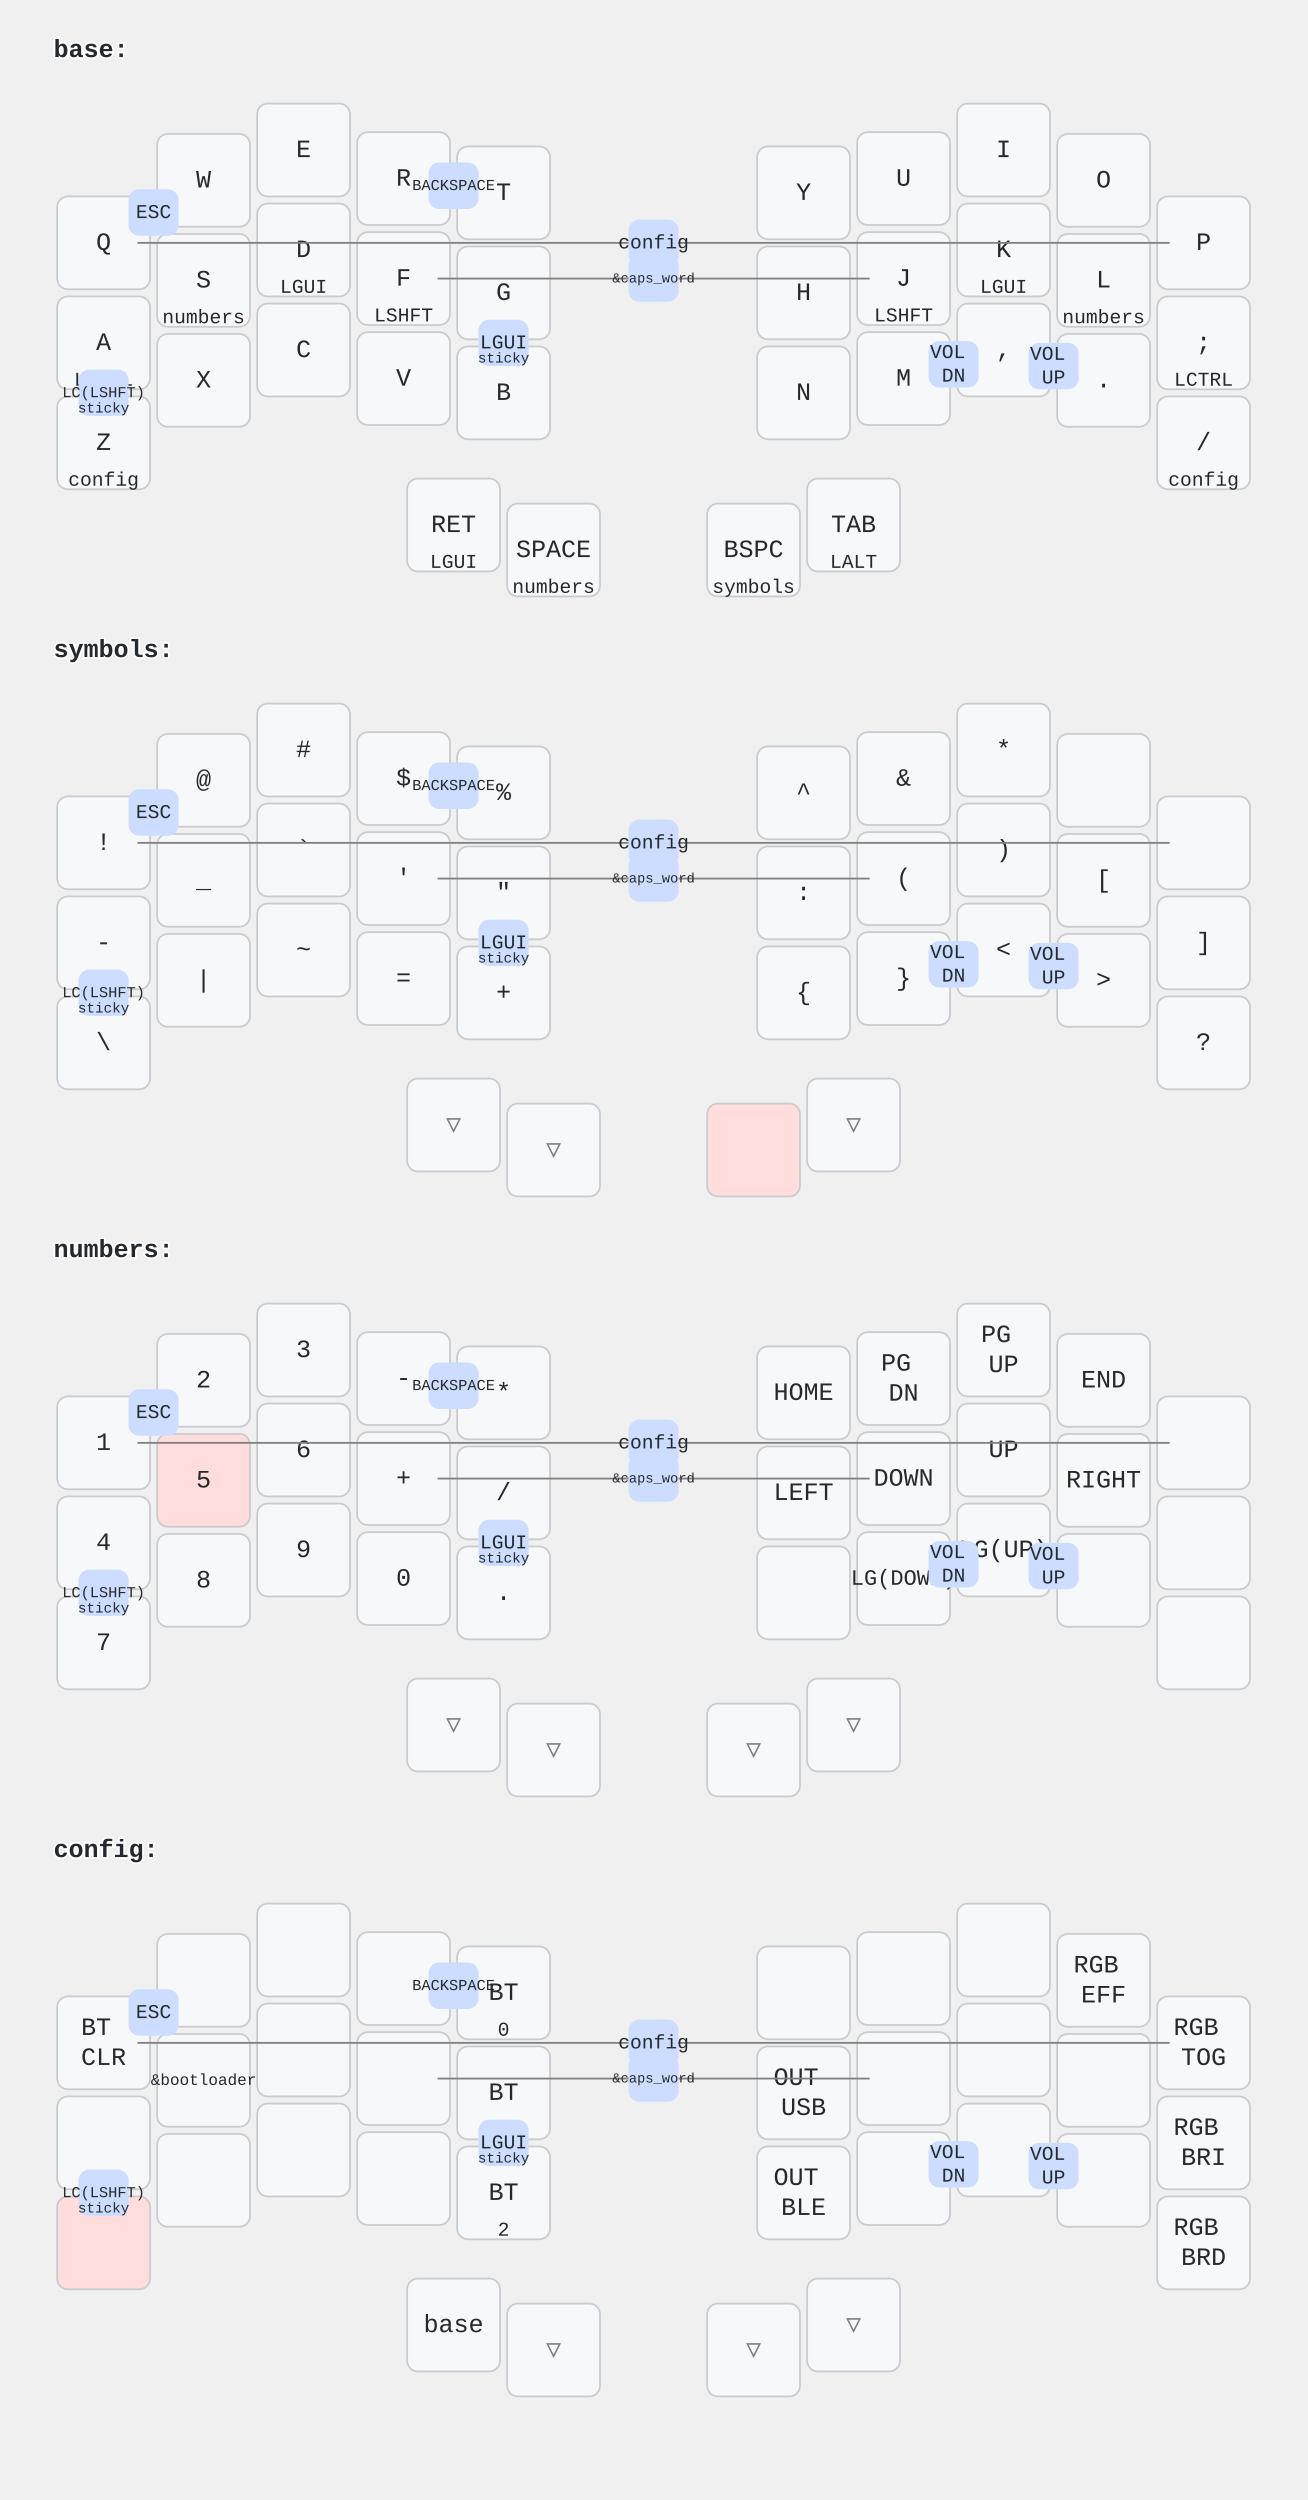
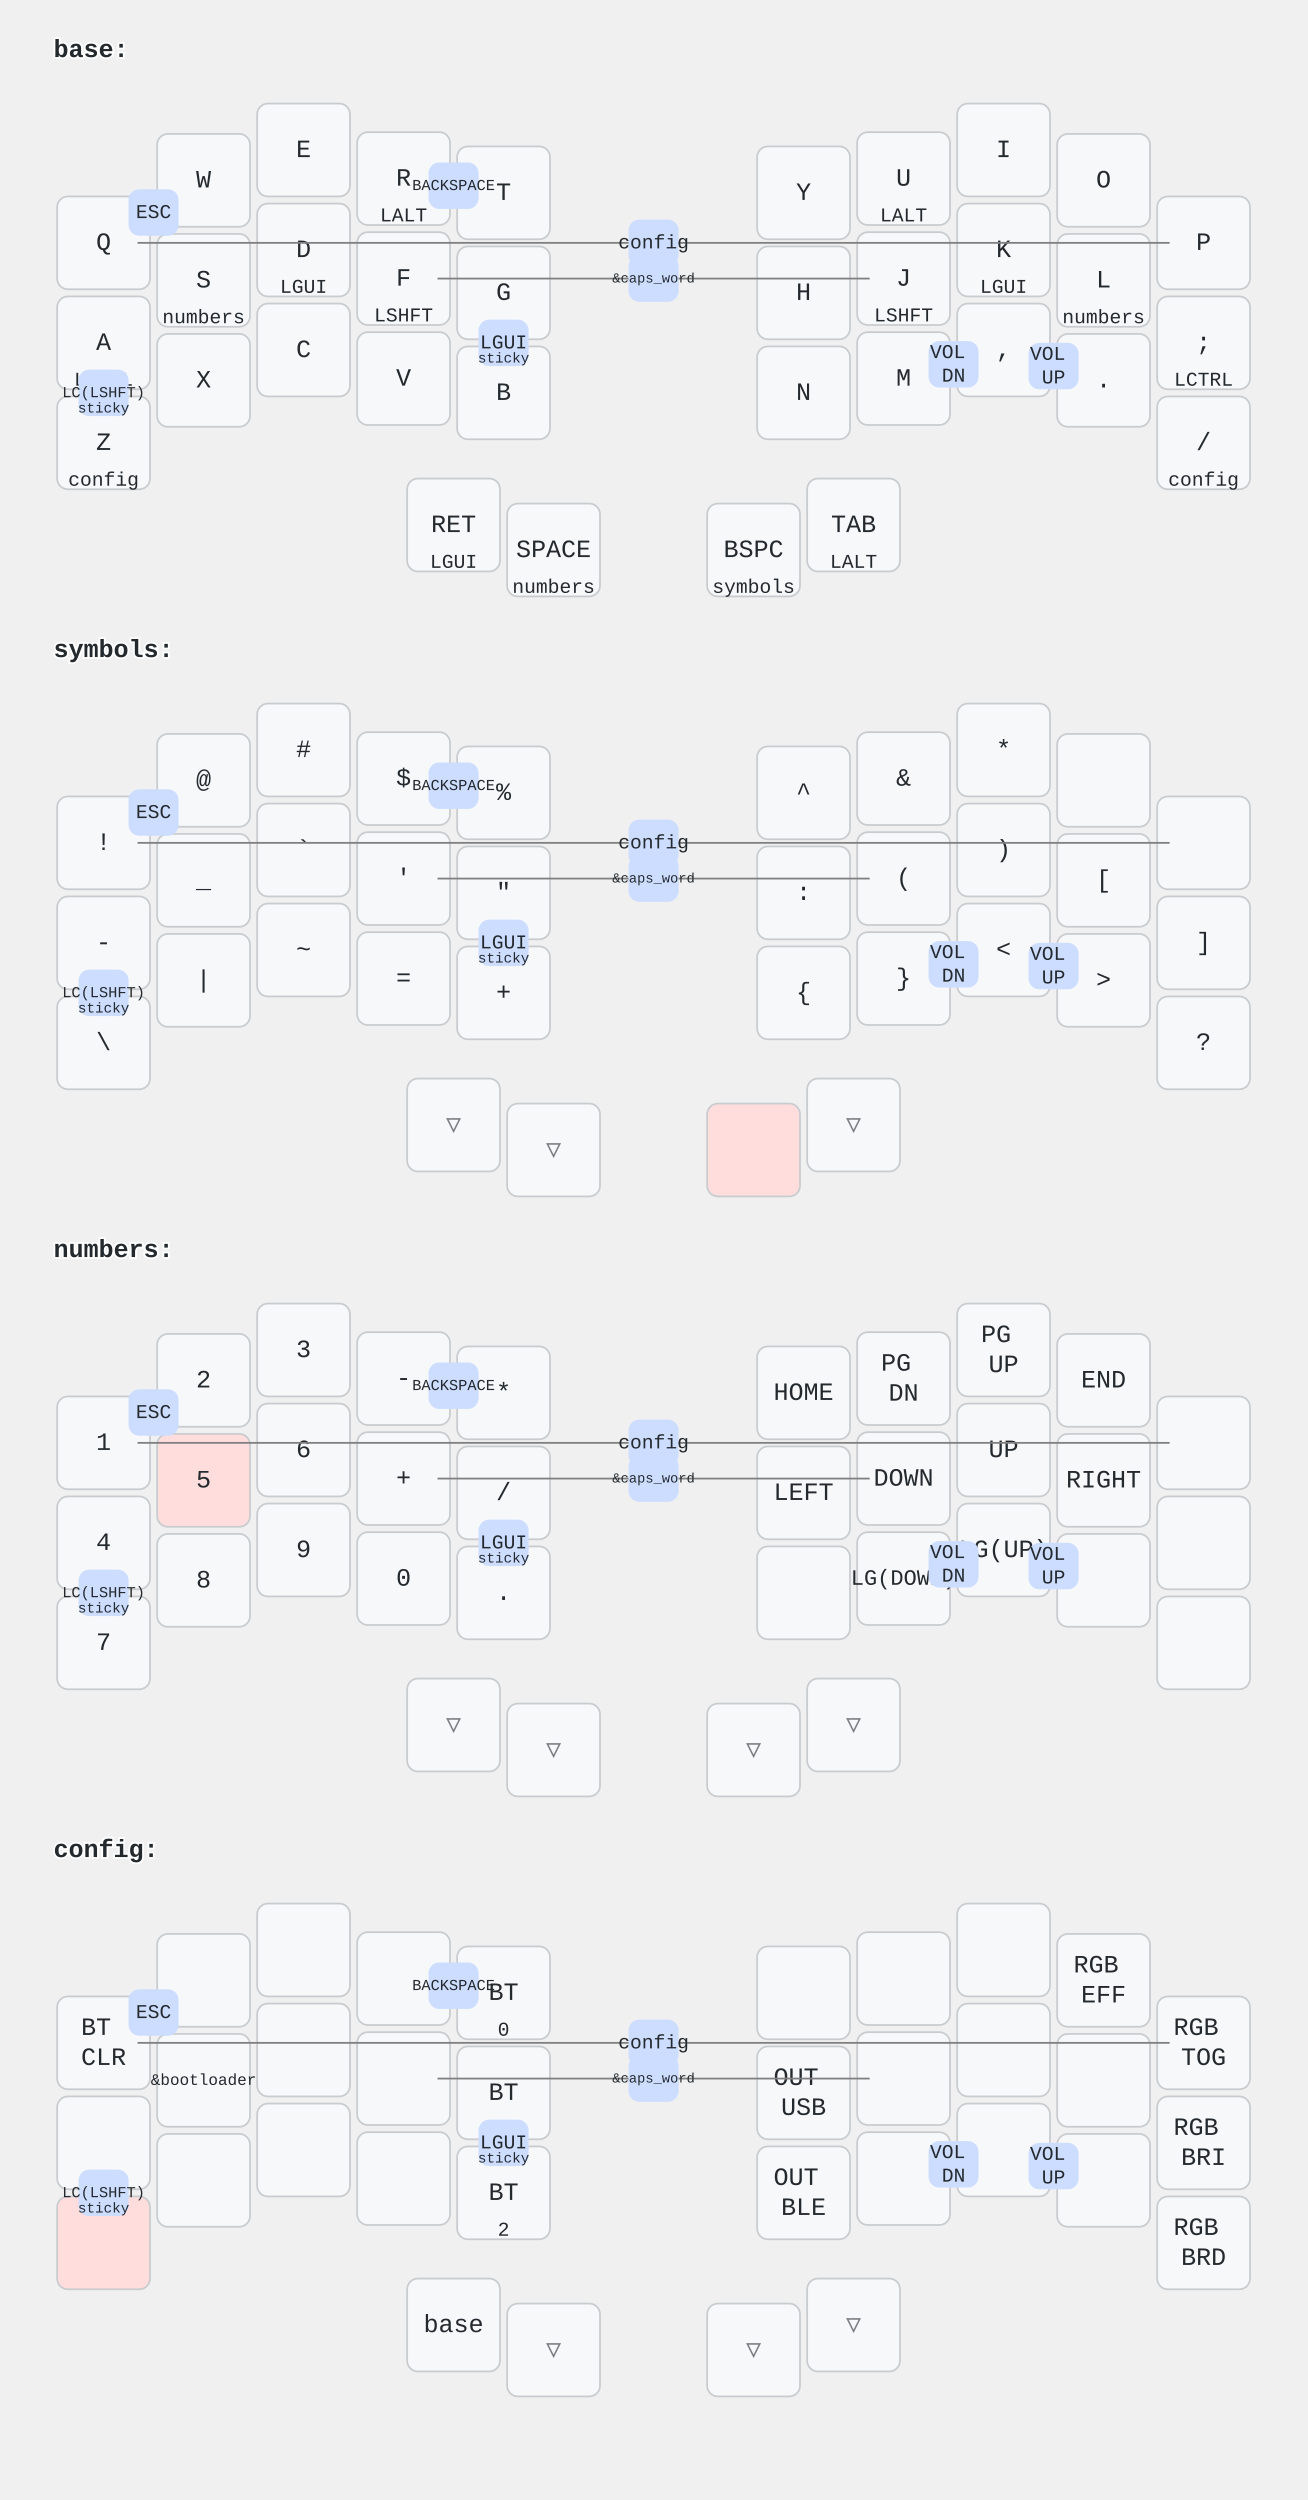
<svg xmlns="http://www.w3.org/2000/svg" width="732" height="1400" viewBox="0 0 732 1400" class="keymap">
  <style>/* inherit to force styles through use tags */
svg path {
    fill: inherit;
}

/* font and background color specifications */
svg.keymap {
    font-family: SFMono-Regular,Consolas,Liberation Mono,Menlo,monospace;
    font-size: 14px;
    font-kerning: normal;
    text-rendering: optimizeLegibility;
    fill: #24292e;
}

/* default key styling */
rect.key {
    fill: #f6f8fa;
    stroke: #c9cccf;
    stroke-width: 1;
}

/* default key side styling, only used is draw_key_sides is set */
rect.side {
    filter: brightness(90%);
}

/* color accent for combo boxes */
rect.combo, rect.combo-separate {
    fill: #cdf;
}

/* color accent for held keys */
rect.held, rect.combo.held {
    fill: #fdd;
}

/* color accent for ghost (optional) keys */
rect.ghost, rect.combo.ghost {
    stroke-dasharray: 4, 4;
    stroke-width: 2;
}

text {
    text-anchor: middle;
    dominant-baseline: middle;
}

/* styling for layer labels */
text.label {
    font-weight: bold;
    text-anchor: start;
    stroke: white;
    stroke-width: 2;
    paint-order: stroke;
}

/* styling for combo tap, and key hold/shifted label text */
text.combo, text.hold, text.shifted {
    font-size: 11px;
}

text.hold {
    text-anchor: middle;
    dominant-baseline: auto;
}

text.shifted {
    text-anchor: middle;
    dominant-baseline: hanging;
}

/* styling for hold/shifted label text in combo box */
text.combo.hold, text.combo.shifted {
    font-size: 8px;
}

/* lighter symbol for transparent keys */
text.trans {
    fill: #7b7e81;
}

/* styling for combo dendrons */
path.combo {
    stroke-width: 1;
    stroke: gray;
    fill: none;
}

/* Start Tabler Icons Cleanup */
/* cannot use height/width with glyphs */
.icon-tabler &gt; path {
    fill: inherit;
    stroke: inherit;
    stroke-width: 2;
}
/* hide tabler's default box */
.icon-tabler &gt; path[stroke="none"][fill="none"] {
    visibility: hidden;
}
/* End Tabler Icons Cleanup */
</style>
  <g transform="translate(30, 0)" class="layer-base">
    <text x="0" y="28" class="label">base:</text>
    <g transform="translate(0, 56)">
      <g transform="translate(28, 80)" class="key keypos-0">
        <rect rx="6" ry="6" x="-26" y="-26" width="52" height="52" class="key" />
        <text x="0" y="0" class="key tap">Q</text>
      </g>
      <g transform="translate(84, 45)" class="key keypos-1">
        <rect rx="6" ry="6" x="-26" y="-26" width="52" height="52" class="key" />
        <text x="0" y="0" class="key tap">W</text>
      </g>
      <g transform="translate(140, 28)" class="key keypos-2">
        <rect rx="6" ry="6" x="-26" y="-26" width="52" height="52" class="key" />
        <text x="0" y="0" class="key tap">E</text>
      </g>
      <g transform="translate(196, 44)" class="key keypos-3">
        <rect rx="6" ry="6" x="-26" y="-26" width="52" height="52" class="key" />
        <text x="0" y="0" class="key tap">R</text>
+         <text x="0" y="24" class="key hold">LALT</text>
      </g>
      <g transform="translate(252, 52)" class="key keypos-4">
        <rect rx="6" ry="6" x="-26" y="-26" width="52" height="52" class="key" />
        <text x="0" y="0" class="key tap">T</text>
      </g>
      <g transform="translate(420, 52)" class="key keypos-5">
        <rect rx="6" ry="6" x="-26" y="-26" width="52" height="52" class="key" />
        <text x="0" y="0" class="key tap">Y</text>
      </g>
      <g transform="translate(476, 44)" class="key keypos-6">
        <rect rx="6" ry="6" x="-26" y="-26" width="52" height="52" class="key" />
        <text x="0" y="0" class="key tap">U</text>
+         <text x="0" y="24" class="key hold">LALT</text>
      </g>
      <g transform="translate(532, 28)" class="key keypos-7">
        <rect rx="6" ry="6" x="-26" y="-26" width="52" height="52" class="key" />
        <text x="0" y="0" class="key tap">I</text>
      </g>
      <g transform="translate(588, 45)" class="key keypos-8">
        <rect rx="6" ry="6" x="-26" y="-26" width="52" height="52" class="key" />
        <text x="0" y="0" class="key tap">O</text>
      </g>
      <g transform="translate(644, 80)" class="key keypos-9">
        <rect rx="6" ry="6" x="-26" y="-26" width="52" height="52" class="key" />
        <text x="0" y="0" class="key tap">P</text>
      </g>
      <g transform="translate(28, 136)" class="key keypos-10">
        <rect rx="6" ry="6" x="-26" y="-26" width="52" height="52" class="key" />
        <text x="0" y="0" class="key tap">A</text>
        <text x="0" y="24" class="key hold">LCTRL</text>
      </g>
      <g transform="translate(84, 101)" class="key keypos-11">
        <rect rx="6" ry="6" x="-26" y="-26" width="52" height="52" class="key" />
        <text x="0" y="0" class="key tap">S</text>
        <text x="0" y="24" class="key hold">numbers</text>
      </g>
      <g transform="translate(140, 84)" class="key keypos-12">
        <rect rx="6" ry="6" x="-26" y="-26" width="52" height="52" class="key" />
        <text x="0" y="0" class="key tap">D</text>
        <text x="0" y="24" class="key hold">LGUI</text>
      </g>
      <g transform="translate(196, 100)" class="key keypos-13">
        <rect rx="6" ry="6" x="-26" y="-26" width="52" height="52" class="key" />
        <text x="0" y="0" class="key tap">F</text>
        <text x="0" y="24" class="key hold">LSHFT</text>
      </g>
      <g transform="translate(252, 108)" class="key keypos-14">
        <rect rx="6" ry="6" x="-26" y="-26" width="52" height="52" class="key" />
        <text x="0" y="0" class="key tap">G</text>
      </g>
      <g transform="translate(420, 108)" class="key keypos-15">
        <rect rx="6" ry="6" x="-26" y="-26" width="52" height="52" class="key" />
        <text x="0" y="0" class="key tap">H</text>
      </g>
      <g transform="translate(476, 100)" class="key keypos-16">
        <rect rx="6" ry="6" x="-26" y="-26" width="52" height="52" class="key" />
        <text x="0" y="0" class="key tap">J</text>
        <text x="0" y="24" class="key hold">LSHFT</text>
      </g>
      <g transform="translate(532, 84)" class="key keypos-17">
        <rect rx="6" ry="6" x="-26" y="-26" width="52" height="52" class="key" />
        <text x="0" y="0" class="key tap">K</text>
        <text x="0" y="24" class="key hold">LGUI</text>
      </g>
      <g transform="translate(588, 101)" class="key keypos-18">
        <rect rx="6" ry="6" x="-26" y="-26" width="52" height="52" class="key" />
        <text x="0" y="0" class="key tap">L</text>
        <text x="0" y="24" class="key hold">numbers</text>
      </g>
      <g transform="translate(644, 136)" class="key keypos-19">
        <rect rx="6" ry="6" x="-26" y="-26" width="52" height="52" class="key" />
        <text x="0" y="0" class="key tap">;</text>
        <text x="0" y="24" class="key hold">LCTRL</text>
      </g>
      <g transform="translate(28, 192)" class="key keypos-20">
        <rect rx="6" ry="6" x="-26" y="-26" width="52" height="52" class="key" />
        <text x="0" y="0" class="key tap">Z</text>
        <text x="0" y="24" class="key hold">config</text>
      </g>
      <g transform="translate(84, 157)" class="key keypos-21">
        <rect rx="6" ry="6" x="-26" y="-26" width="52" height="52" class="key" />
        <text x="0" y="0" class="key tap">X</text>
      </g>
      <g transform="translate(140, 140)" class="key keypos-22">
        <rect rx="6" ry="6" x="-26" y="-26" width="52" height="52" class="key" />
        <text x="0" y="0" class="key tap">C</text>
      </g>
      <g transform="translate(196, 156)" class="key keypos-23">
        <rect rx="6" ry="6" x="-26" y="-26" width="52" height="52" class="key" />
        <text x="0" y="0" class="key tap">V</text>
      </g>
      <g transform="translate(252, 164)" class="key keypos-24">
        <rect rx="6" ry="6" x="-26" y="-26" width="52" height="52" class="key" />
        <text x="0" y="0" class="key tap">B</text>
      </g>
      <g transform="translate(420, 164)" class="key keypos-25">
        <rect rx="6" ry="6" x="-26" y="-26" width="52" height="52" class="key" />
        <text x="0" y="0" class="key tap">N</text>
      </g>
      <g transform="translate(476, 156)" class="key keypos-26">
        <rect rx="6" ry="6" x="-26" y="-26" width="52" height="52" class="key" />
        <text x="0" y="0" class="key tap">M</text>
      </g>
      <g transform="translate(532, 140)" class="key keypos-27">
        <rect rx="6" ry="6" x="-26" y="-26" width="52" height="52" class="key" />
        <text x="0" y="0" class="key tap">,</text>
      </g>
      <g transform="translate(588, 157)" class="key keypos-28">
        <rect rx="6" ry="6" x="-26" y="-26" width="52" height="52" class="key" />
        <text x="0" y="0" class="key tap">.</text>
      </g>
      <g transform="translate(644, 192)" class="key keypos-29">
        <rect rx="6" ry="6" x="-26" y="-26" width="52" height="52" class="key" />
        <text x="0" y="0" class="key tap">/</text>
        <text x="0" y="24" class="key hold">config</text>
      </g>
      <g transform="translate(224, 238)" class="key keypos-30">
        <rect rx="6" ry="6" x="-26" y="-26" width="52" height="52" class="key" />
        <text x="0" y="0" class="key tap">RET</text>
        <text x="0" y="24" class="key hold">LGUI</text>
      </g>
      <g transform="translate(280, 252)" class="key keypos-31">
        <rect rx="6" ry="6" x="-26" y="-26" width="52" height="52" class="key" />
        <text x="0" y="0" class="key tap">SPACE</text>
        <text x="0" y="24" class="key hold">numbers</text>
      </g>
      <g transform="translate(392, 252)" class="key keypos-32">
        <rect rx="6" ry="6" x="-26" y="-26" width="52" height="52" class="key" />
        <text x="0" y="0" class="key tap">BSPC</text>
        <text x="0" y="24" class="key hold">symbols</text>
      </g>
      <g transform="translate(448, 238)" class="key keypos-33">
        <rect rx="6" ry="6" x="-26" y="-26" width="52" height="52" class="key" />
        <text x="0" y="0" class="key tap">TAB</text>
        <text x="0" y="24" class="key hold">LALT</text>
      </g>
      <g class="combo combopos-0">
        <rect rx="6" ry="6" x="42" y="50" width="28" height="26" class="combo" />
        <text x="56" y="63" class="combo tap">ESC</text>
      </g>
      <g class="combo combopos-1">
        <rect rx="6" ry="6" x="238" y="123" width="28" height="26" class="combo" />
        <text x="252" y="136" class="combo tap">LGUI</text>
        <text x="252" y="147" class="combo hold">sticky</text>
      </g>
      <g class="combo combopos-2">
        <rect rx="6" ry="6" x="210" y="35" width="28" height="26" class="combo" />
        <text x="224" y="48" class="combo tap">
          <tspan style="font-size: 78%">BACKSPACE</tspan>
        </text>
      </g>
      <g class="combo combopos-3">
        <rect rx="6" ry="6" x="490" y="135" width="28" height="26" class="combo" />
        <text x="504" y="148" class="combo tap">
          <tspan x="504" dy="-0.6em">VOL</tspan>
          <tspan x="504" dy="1.2em">DN</tspan>
        </text>
      </g>
      <g class="combo combopos-4">
        <rect rx="6" ry="6" x="546" y="136" width="28" height="26" class="combo" />
        <text x="560" y="149" class="combo tap">
          <tspan x="560" dy="-0.6em">VOL</tspan>
          <tspan x="560" dy="1.2em">UP</tspan>
        </text>
      </g>
      <g class="combo combopos-5">
        <path d="M336,100 l-121,0" class="combo" />
        <path d="M336,100 l121,0" class="combo" />
        <rect rx="6" ry="6" x="322" y="87" width="28" height="26" class="combo" />
        <text x="336" y="100" class="combo tap">
          <tspan style="font-size: 70%">&amp;caps_word</tspan>
        </text>
      </g>
      <g class="combo combopos-6">
        <rect rx="6" ry="6" x="14" y="151" width="28" height="26" class="combo" />
        <text x="28" y="164" class="combo tap">
          <tspan style="font-size: 78%">LC(LSHFT)</tspan>
        </text>
        <text x="28" y="175" class="combo hold">sticky</text>
      </g>
      <g class="combo combopos-7">
        <path d="M336,80 l-289,0" class="combo" />
        <path d="M336,80 l289,0" class="combo" />
        <rect rx="6" ry="6" x="322" y="67" width="28" height="26" class="combo" />
        <text x="336" y="80" class="combo tap">config</text>
      </g>
    </g>
  </g>
  <g transform="translate(30, 336)" class="layer-symbols">
    <text x="0" y="28" class="label">symbols:</text>
    <g transform="translate(0, 56)">
      <g transform="translate(28, 80)" class="key keypos-0">
        <rect rx="6" ry="6" x="-26" y="-26" width="52" height="52" class="key" />
        <text x="0" y="0" class="key tap">!</text>
      </g>
      <g transform="translate(84, 45)" class="key keypos-1">
        <rect rx="6" ry="6" x="-26" y="-26" width="52" height="52" class="key" />
        <text x="0" y="0" class="key tap">@</text>
      </g>
      <g transform="translate(140, 28)" class="key keypos-2">
        <rect rx="6" ry="6" x="-26" y="-26" width="52" height="52" class="key" />
        <text x="0" y="0" class="key tap">#</text>
      </g>
      <g transform="translate(196, 44)" class="key keypos-3">
        <rect rx="6" ry="6" x="-26" y="-26" width="52" height="52" class="key" />
        <text x="0" y="0" class="key tap">$</text>
      </g>
      <g transform="translate(252, 52)" class="key keypos-4">
        <rect rx="6" ry="6" x="-26" y="-26" width="52" height="52" class="key" />
        <text x="0" y="0" class="key tap">%</text>
      </g>
      <g transform="translate(420, 52)" class="key keypos-5">
        <rect rx="6" ry="6" x="-26" y="-26" width="52" height="52" class="key" />
        <text x="0" y="0" class="key tap">^</text>
      </g>
      <g transform="translate(476, 44)" class="key keypos-6">
        <rect rx="6" ry="6" x="-26" y="-26" width="52" height="52" class="key" />
        <text x="0" y="0" class="key tap">&amp;</text>
      </g>
      <g transform="translate(532, 28)" class="key keypos-7">
        <rect rx="6" ry="6" x="-26" y="-26" width="52" height="52" class="key" />
        <text x="0" y="0" class="key tap">*</text>
      </g>
      <g transform="translate(588, 45)" class="key keypos-8">
        <rect rx="6" ry="6" x="-26" y="-26" width="52" height="52" class="key" />
      </g>
      <g transform="translate(644, 80)" class="key keypos-9">
        <rect rx="6" ry="6" x="-26" y="-26" width="52" height="52" class="key" />
      </g>
      <g transform="translate(28, 136)" class="key keypos-10">
        <rect rx="6" ry="6" x="-26" y="-26" width="52" height="52" class="key" />
        <text x="0" y="0" class="key tap">-</text>
      </g>
      <g transform="translate(84, 101)" class="key keypos-11">
        <rect rx="6" ry="6" x="-26" y="-26" width="52" height="52" class="key" />
        <text x="0" y="0" class="key tap">_</text>
      </g>
      <g transform="translate(140, 84)" class="key keypos-12">
        <rect rx="6" ry="6" x="-26" y="-26" width="52" height="52" class="key" />
        <text x="0" y="0" class="key tap">`</text>
      </g>
      <g transform="translate(196, 100)" class="key keypos-13">
        <rect rx="6" ry="6" x="-26" y="-26" width="52" height="52" class="key" />
        <text x="0" y="0" class="key tap">'</text>
      </g>
      <g transform="translate(252, 108)" class="key keypos-14">
        <rect rx="6" ry="6" x="-26" y="-26" width="52" height="52" class="key" />
        <text x="0" y="0" class="key tap">"</text>
      </g>
      <g transform="translate(420, 108)" class="key keypos-15">
        <rect rx="6" ry="6" x="-26" y="-26" width="52" height="52" class="key" />
        <text x="0" y="0" class="key tap">:</text>
      </g>
      <g transform="translate(476, 100)" class="key keypos-16">
        <rect rx="6" ry="6" x="-26" y="-26" width="52" height="52" class="key" />
        <text x="0" y="0" class="key tap">(</text>
      </g>
      <g transform="translate(532, 84)" class="key keypos-17">
        <rect rx="6" ry="6" x="-26" y="-26" width="52" height="52" class="key" />
        <text x="0" y="0" class="key tap">)</text>
      </g>
      <g transform="translate(588, 101)" class="key keypos-18">
        <rect rx="6" ry="6" x="-26" y="-26" width="52" height="52" class="key" />
        <text x="0" y="0" class="key tap">[</text>
      </g>
      <g transform="translate(644, 136)" class="key keypos-19">
        <rect rx="6" ry="6" x="-26" y="-26" width="52" height="52" class="key" />
        <text x="0" y="0" class="key tap">]</text>
      </g>
      <g transform="translate(28, 192)" class="key keypos-20">
        <rect rx="6" ry="6" x="-26" y="-26" width="52" height="52" class="key" />
        <text x="0" y="0" class="key tap">\</text>
      </g>
      <g transform="translate(84, 157)" class="key keypos-21">
        <rect rx="6" ry="6" x="-26" y="-26" width="52" height="52" class="key" />
        <text x="0" y="0" class="key tap">|</text>
      </g>
      <g transform="translate(140, 140)" class="key keypos-22">
        <rect rx="6" ry="6" x="-26" y="-26" width="52" height="52" class="key" />
        <text x="0" y="0" class="key tap">~</text>
      </g>
      <g transform="translate(196, 156)" class="key keypos-23">
        <rect rx="6" ry="6" x="-26" y="-26" width="52" height="52" class="key" />
        <text x="0" y="0" class="key tap">=</text>
      </g>
      <g transform="translate(252, 164)" class="key keypos-24">
        <rect rx="6" ry="6" x="-26" y="-26" width="52" height="52" class="key" />
        <text x="0" y="0" class="key tap">+</text>
      </g>
      <g transform="translate(420, 164)" class="key keypos-25">
        <rect rx="6" ry="6" x="-26" y="-26" width="52" height="52" class="key" />
        <text x="0" y="0" class="key tap">{</text>
      </g>
      <g transform="translate(476, 156)" class="key keypos-26">
        <rect rx="6" ry="6" x="-26" y="-26" width="52" height="52" class="key" />
        <text x="0" y="0" class="key tap">}</text>
      </g>
      <g transform="translate(532, 140)" class="key keypos-27">
        <rect rx="6" ry="6" x="-26" y="-26" width="52" height="52" class="key" />
        <text x="0" y="0" class="key tap">&lt;</text>
      </g>
      <g transform="translate(588, 157)" class="key keypos-28">
        <rect rx="6" ry="6" x="-26" y="-26" width="52" height="52" class="key" />
        <text x="0" y="0" class="key tap">&gt;</text>
      </g>
      <g transform="translate(644, 192)" class="key keypos-29">
        <rect rx="6" ry="6" x="-26" y="-26" width="52" height="52" class="key" />
        <text x="0" y="0" class="key tap">?</text>
      </g>
      <g transform="translate(224, 238)" class="key trans keypos-30">
        <rect rx="6" ry="6" x="-26" y="-26" width="52" height="52" class="key trans" />
        <text x="0" y="0" class="key trans tap">▽</text>
      </g>
      <g transform="translate(280, 252)" class="key trans keypos-31">
        <rect rx="6" ry="6" x="-26" y="-26" width="52" height="52" class="key trans" />
        <text x="0" y="0" class="key trans tap">▽</text>
      </g>
      <g transform="translate(392, 252)" class="key held keypos-32">
        <rect rx="6" ry="6" x="-26" y="-26" width="52" height="52" class="key held" />
      </g>
      <g transform="translate(448, 238)" class="key trans keypos-33">
        <rect rx="6" ry="6" x="-26" y="-26" width="52" height="52" class="key trans" />
        <text x="0" y="0" class="key trans tap">▽</text>
      </g>
      <g class="combo combopos-0">
        <rect rx="6" ry="6" x="42" y="50" width="28" height="26" class="combo" />
        <text x="56" y="63" class="combo tap">ESC</text>
      </g>
      <g class="combo combopos-1">
        <rect rx="6" ry="6" x="238" y="123" width="28" height="26" class="combo" />
        <text x="252" y="136" class="combo tap">LGUI</text>
        <text x="252" y="147" class="combo hold">sticky</text>
      </g>
      <g class="combo combopos-2">
        <rect rx="6" ry="6" x="210" y="35" width="28" height="26" class="combo" />
        <text x="224" y="48" class="combo tap">
          <tspan style="font-size: 78%">BACKSPACE</tspan>
        </text>
      </g>
      <g class="combo combopos-3">
        <rect rx="6" ry="6" x="490" y="135" width="28" height="26" class="combo" />
        <text x="504" y="148" class="combo tap">
          <tspan x="504" dy="-0.6em">VOL</tspan>
          <tspan x="504" dy="1.2em">DN</tspan>
        </text>
      </g>
      <g class="combo combopos-4">
        <rect rx="6" ry="6" x="546" y="136" width="28" height="26" class="combo" />
        <text x="560" y="149" class="combo tap">
          <tspan x="560" dy="-0.6em">VOL</tspan>
          <tspan x="560" dy="1.2em">UP</tspan>
        </text>
      </g>
      <g class="combo combopos-5">
        <path d="M336,100 l-121,0" class="combo" />
        <path d="M336,100 l121,0" class="combo" />
        <rect rx="6" ry="6" x="322" y="87" width="28" height="26" class="combo" />
        <text x="336" y="100" class="combo tap">
          <tspan style="font-size: 70%">&amp;caps_word</tspan>
        </text>
      </g>
      <g class="combo combopos-6">
        <rect rx="6" ry="6" x="14" y="151" width="28" height="26" class="combo" />
        <text x="28" y="164" class="combo tap">
          <tspan style="font-size: 78%">LC(LSHFT)</tspan>
        </text>
        <text x="28" y="175" class="combo hold">sticky</text>
      </g>
      <g class="combo combopos-7">
        <path d="M336,80 l-289,0" class="combo" />
        <path d="M336,80 l289,0" class="combo" />
        <rect rx="6" ry="6" x="322" y="67" width="28" height="26" class="combo" />
        <text x="336" y="80" class="combo tap">config</text>
      </g>
    </g>
  </g>
  <g transform="translate(30, 672)" class="layer-numbers">
    <text x="0" y="28" class="label">numbers:</text>
    <g transform="translate(0, 56)">
      <g transform="translate(28, 80)" class="key keypos-0">
        <rect rx="6" ry="6" x="-26" y="-26" width="52" height="52" class="key" />
        <text x="0" y="0" class="key tap">1</text>
      </g>
      <g transform="translate(84, 45)" class="key keypos-1">
        <rect rx="6" ry="6" x="-26" y="-26" width="52" height="52" class="key" />
        <text x="0" y="0" class="key tap">2</text>
      </g>
      <g transform="translate(140, 28)" class="key keypos-2">
        <rect rx="6" ry="6" x="-26" y="-26" width="52" height="52" class="key" />
        <text x="0" y="0" class="key tap">3</text>
      </g>
      <g transform="translate(196, 44)" class="key keypos-3">
        <rect rx="6" ry="6" x="-26" y="-26" width="52" height="52" class="key" />
        <text x="0" y="0" class="key tap">-</text>
      </g>
      <g transform="translate(252, 52)" class="key keypos-4">
        <rect rx="6" ry="6" x="-26" y="-26" width="52" height="52" class="key" />
        <text x="0" y="0" class="key tap">*</text>
      </g>
      <g transform="translate(420, 52)" class="key keypos-5">
        <rect rx="6" ry="6" x="-26" y="-26" width="52" height="52" class="key" />
        <text x="0" y="0" class="key tap">HOME</text>
      </g>
      <g transform="translate(476, 44)" class="key keypos-6">
        <rect rx="6" ry="6" x="-26" y="-26" width="52" height="52" class="key" />
        <text x="0" y="0" class="key tap">
          <tspan x="0" dy="-0.6em">PG</tspan>
          <tspan x="0" dy="1.2em">DN</tspan>
        </text>
      </g>
      <g transform="translate(532, 28)" class="key keypos-7">
        <rect rx="6" ry="6" x="-26" y="-26" width="52" height="52" class="key" />
        <text x="0" y="0" class="key tap">
          <tspan x="0" dy="-0.6em">PG</tspan>
          <tspan x="0" dy="1.2em">UP</tspan>
        </text>
      </g>
      <g transform="translate(588, 45)" class="key keypos-8">
        <rect rx="6" ry="6" x="-26" y="-26" width="52" height="52" class="key" />
        <text x="0" y="0" class="key tap">END</text>
      </g>
      <g transform="translate(644, 80)" class="key keypos-9">
        <rect rx="6" ry="6" x="-26" y="-26" width="52" height="52" class="key" />
      </g>
      <g transform="translate(28, 136)" class="key keypos-10">
        <rect rx="6" ry="6" x="-26" y="-26" width="52" height="52" class="key" />
        <text x="0" y="0" class="key tap">4</text>
      </g>
      <g transform="translate(84, 101)" class="key held keypos-11">
        <rect rx="6" ry="6" x="-26" y="-26" width="52" height="52" class="key held" />
        <text x="0" y="0" class="key held tap">5</text>
      </g>
      <g transform="translate(140, 84)" class="key keypos-12">
        <rect rx="6" ry="6" x="-26" y="-26" width="52" height="52" class="key" />
        <text x="0" y="0" class="key tap">6</text>
      </g>
      <g transform="translate(196, 100)" class="key keypos-13">
        <rect rx="6" ry="6" x="-26" y="-26" width="52" height="52" class="key" />
        <text x="0" y="0" class="key tap">+</text>
      </g>
      <g transform="translate(252, 108)" class="key keypos-14">
        <rect rx="6" ry="6" x="-26" y="-26" width="52" height="52" class="key" />
        <text x="0" y="0" class="key tap">/</text>
      </g>
      <g transform="translate(420, 108)" class="key keypos-15">
        <rect rx="6" ry="6" x="-26" y="-26" width="52" height="52" class="key" />
        <text x="0" y="0" class="key tap">LEFT</text>
      </g>
      <g transform="translate(476, 100)" class="key keypos-16">
        <rect rx="6" ry="6" x="-26" y="-26" width="52" height="52" class="key" />
        <text x="0" y="0" class="key tap">DOWN</text>
      </g>
      <g transform="translate(532, 84)" class="key keypos-17">
        <rect rx="6" ry="6" x="-26" y="-26" width="52" height="52" class="key" />
        <text x="0" y="0" class="key tap">UP</text>
      </g>
      <g transform="translate(588, 101)" class="key keypos-18">
        <rect rx="6" ry="6" x="-26" y="-26" width="52" height="52" class="key" />
        <text x="0" y="0" class="key tap">RIGHT</text>
      </g>
      <g transform="translate(644, 136)" class="key keypos-19">
        <rect rx="6" ry="6" x="-26" y="-26" width="52" height="52" class="key" />
      </g>
      <g transform="translate(28, 192)" class="key keypos-20">
        <rect rx="6" ry="6" x="-26" y="-26" width="52" height="52" class="key" />
        <text x="0" y="0" class="key tap">7</text>
      </g>
      <g transform="translate(84, 157)" class="key keypos-21">
        <rect rx="6" ry="6" x="-26" y="-26" width="52" height="52" class="key" />
        <text x="0" y="0" class="key tap">8</text>
      </g>
      <g transform="translate(140, 140)" class="key keypos-22">
        <rect rx="6" ry="6" x="-26" y="-26" width="52" height="52" class="key" />
        <text x="0" y="0" class="key tap">9</text>
      </g>
      <g transform="translate(196, 156)" class="key keypos-23">
        <rect rx="6" ry="6" x="-26" y="-26" width="52" height="52" class="key" />
        <text x="0" y="0" class="key tap">0</text>
      </g>
      <g transform="translate(252, 164)" class="key keypos-24">
        <rect rx="6" ry="6" x="-26" y="-26" width="52" height="52" class="key" />
        <text x="0" y="0" class="key tap">.</text>
      </g>
      <g transform="translate(420, 164)" class="key keypos-25">
        <rect rx="6" ry="6" x="-26" y="-26" width="52" height="52" class="key" />
      </g>
      <g transform="translate(476, 156)" class="key keypos-26">
        <rect rx="6" ry="6" x="-26" y="-26" width="52" height="52" class="key" />
        <text x="0" y="0" class="key tap">
          <tspan style="font-size: 88%">LG(DOWN)</tspan>
        </text>
      </g>
      <g transform="translate(532, 140)" class="key keypos-27">
        <rect rx="6" ry="6" x="-26" y="-26" width="52" height="52" class="key" />
        <text x="0" y="0" class="key tap">LG(UP)</text>
      </g>
      <g transform="translate(588, 157)" class="key keypos-28">
        <rect rx="6" ry="6" x="-26" y="-26" width="52" height="52" class="key" />
      </g>
      <g transform="translate(644, 192)" class="key keypos-29">
        <rect rx="6" ry="6" x="-26" y="-26" width="52" height="52" class="key" />
      </g>
      <g transform="translate(224, 238)" class="key trans keypos-30">
        <rect rx="6" ry="6" x="-26" y="-26" width="52" height="52" class="key trans" />
        <text x="0" y="0" class="key trans tap">▽</text>
      </g>
      <g transform="translate(280, 252)" class="key trans keypos-31">
        <rect rx="6" ry="6" x="-26" y="-26" width="52" height="52" class="key trans" />
        <text x="0" y="0" class="key trans tap">▽</text>
      </g>
      <g transform="translate(392, 252)" class="key trans keypos-32">
        <rect rx="6" ry="6" x="-26" y="-26" width="52" height="52" class="key trans" />
        <text x="0" y="0" class="key trans tap">▽</text>
      </g>
      <g transform="translate(448, 238)" class="key trans keypos-33">
        <rect rx="6" ry="6" x="-26" y="-26" width="52" height="52" class="key trans" />
        <text x="0" y="0" class="key trans tap">▽</text>
      </g>
      <g class="combo combopos-0">
        <rect rx="6" ry="6" x="42" y="50" width="28" height="26" class="combo" />
        <text x="56" y="63" class="combo tap">ESC</text>
      </g>
      <g class="combo combopos-1">
        <rect rx="6" ry="6" x="238" y="123" width="28" height="26" class="combo" />
        <text x="252" y="136" class="combo tap">LGUI</text>
        <text x="252" y="147" class="combo hold">sticky</text>
      </g>
      <g class="combo combopos-2">
        <rect rx="6" ry="6" x="210" y="35" width="28" height="26" class="combo" />
        <text x="224" y="48" class="combo tap">
          <tspan style="font-size: 78%">BACKSPACE</tspan>
        </text>
      </g>
      <g class="combo combopos-3">
        <rect rx="6" ry="6" x="490" y="135" width="28" height="26" class="combo" />
        <text x="504" y="148" class="combo tap">
          <tspan x="504" dy="-0.6em">VOL</tspan>
          <tspan x="504" dy="1.2em">DN</tspan>
        </text>
      </g>
      <g class="combo combopos-4">
        <rect rx="6" ry="6" x="546" y="136" width="28" height="26" class="combo" />
        <text x="560" y="149" class="combo tap">
          <tspan x="560" dy="-0.6em">VOL</tspan>
          <tspan x="560" dy="1.2em">UP</tspan>
        </text>
      </g>
      <g class="combo combopos-5">
        <path d="M336,100 l-121,0" class="combo" />
        <path d="M336,100 l121,0" class="combo" />
        <rect rx="6" ry="6" x="322" y="87" width="28" height="26" class="combo" />
        <text x="336" y="100" class="combo tap">
          <tspan style="font-size: 70%">&amp;caps_word</tspan>
        </text>
      </g>
      <g class="combo combopos-6">
        <rect rx="6" ry="6" x="14" y="151" width="28" height="26" class="combo" />
        <text x="28" y="164" class="combo tap">
          <tspan style="font-size: 78%">LC(LSHFT)</tspan>
        </text>
        <text x="28" y="175" class="combo hold">sticky</text>
      </g>
      <g class="combo combopos-7">
        <path d="M336,80 l-289,0" class="combo" />
        <path d="M336,80 l289,0" class="combo" />
        <rect rx="6" ry="6" x="322" y="67" width="28" height="26" class="combo" />
        <text x="336" y="80" class="combo tap">config</text>
      </g>
    </g>
  </g>
  <g transform="translate(30, 1008)" class="layer-config">
    <text x="0" y="28" class="label">config:</text>
    <g transform="translate(0, 56)">
      <g transform="translate(28, 80)" class="key keypos-0">
        <rect rx="6" ry="6" x="-26" y="-26" width="52" height="52" class="key" />
        <text x="0" y="0" class="key tap">
          <tspan x="0" dy="-0.6em">BT</tspan>
          <tspan x="0" dy="1.2em">CLR</tspan>
        </text>
      </g>
      <g transform="translate(84, 45)" class="key keypos-1">
        <rect rx="6" ry="6" x="-26" y="-26" width="52" height="52" class="key" />
      </g>
      <g transform="translate(140, 28)" class="key keypos-2">
        <rect rx="6" ry="6" x="-26" y="-26" width="52" height="52" class="key" />
      </g>
      <g transform="translate(196, 44)" class="key keypos-3">
        <rect rx="6" ry="6" x="-26" y="-26" width="52" height="52" class="key" />
      </g>
      <g transform="translate(252, 52)" class="key keypos-4">
        <rect rx="6" ry="6" x="-26" y="-26" width="52" height="52" class="key" />
        <text x="0" y="0" class="key tap">BT</text>
        <text x="0" y="24" class="key hold">0</text>
      </g>
      <g transform="translate(420, 52)" class="key keypos-5">
        <rect rx="6" ry="6" x="-26" y="-26" width="52" height="52" class="key" />
      </g>
      <g transform="translate(476, 44)" class="key keypos-6">
        <rect rx="6" ry="6" x="-26" y="-26" width="52" height="52" class="key" />
      </g>
      <g transform="translate(532, 28)" class="key keypos-7">
        <rect rx="6" ry="6" x="-26" y="-26" width="52" height="52" class="key" />
      </g>
      <g transform="translate(588, 45)" class="key keypos-8">
        <rect rx="6" ry="6" x="-26" y="-26" width="52" height="52" class="key" />
        <text x="0" y="0" class="key tap">
          <tspan x="0" dy="-0.6em">RGB</tspan>
          <tspan x="0" dy="1.2em">EFF</tspan>
        </text>
      </g>
      <g transform="translate(644, 80)" class="key keypos-9">
        <rect rx="6" ry="6" x="-26" y="-26" width="52" height="52" class="key" />
        <text x="0" y="0" class="key tap">
          <tspan x="0" dy="-0.6em">RGB</tspan>
          <tspan x="0" dy="1.2em">TOG</tspan>
        </text>
      </g>
      <g transform="translate(28, 136)" class="key keypos-10">
        <rect rx="6" ry="6" x="-26" y="-26" width="52" height="52" class="key" />
      </g>
      <g transform="translate(84, 101)" class="key keypos-11">
        <rect rx="6" ry="6" x="-26" y="-26" width="52" height="52" class="key" />
        <text x="0" y="0" class="key tap">
          <tspan style="font-size: 64%">&amp;bootloader</tspan>
        </text>
      </g>
      <g transform="translate(140, 84)" class="key keypos-12">
        <rect rx="6" ry="6" x="-26" y="-26" width="52" height="52" class="key" />
      </g>
      <g transform="translate(196, 100)" class="key keypos-13">
        <rect rx="6" ry="6" x="-26" y="-26" width="52" height="52" class="key" />
      </g>
      <g transform="translate(252, 108)" class="key keypos-14">
        <rect rx="6" ry="6" x="-26" y="-26" width="52" height="52" class="key" />
        <text x="0" y="0" class="key tap">BT</text>
        <text x="0" y="24" class="key hold">1</text>
      </g>
      <g transform="translate(420, 108)" class="key keypos-15">
        <rect rx="6" ry="6" x="-26" y="-26" width="52" height="52" class="key" />
        <text x="0" y="0" class="key tap">
          <tspan x="0" dy="-0.6em">OUT</tspan>
          <tspan x="0" dy="1.2em">USB</tspan>
        </text>
      </g>
      <g transform="translate(476, 100)" class="key keypos-16">
        <rect rx="6" ry="6" x="-26" y="-26" width="52" height="52" class="key" />
      </g>
      <g transform="translate(532, 84)" class="key keypos-17">
        <rect rx="6" ry="6" x="-26" y="-26" width="52" height="52" class="key" />
      </g>
      <g transform="translate(588, 101)" class="key keypos-18">
        <rect rx="6" ry="6" x="-26" y="-26" width="52" height="52" class="key" />
      </g>
      <g transform="translate(644, 136)" class="key keypos-19">
        <rect rx="6" ry="6" x="-26" y="-26" width="52" height="52" class="key" />
        <text x="0" y="0" class="key tap">
          <tspan x="0" dy="-0.6em">RGB</tspan>
          <tspan x="0" dy="1.2em">BRI</tspan>
        </text>
      </g>
      <g transform="translate(28, 192)" class="key held keypos-20">
        <rect rx="6" ry="6" x="-26" y="-26" width="52" height="52" class="key held" />
      </g>
      <g transform="translate(84, 157)" class="key keypos-21">
        <rect rx="6" ry="6" x="-26" y="-26" width="52" height="52" class="key" />
      </g>
      <g transform="translate(140, 140)" class="key keypos-22">
        <rect rx="6" ry="6" x="-26" y="-26" width="52" height="52" class="key" />
      </g>
      <g transform="translate(196, 156)" class="key keypos-23">
        <rect rx="6" ry="6" x="-26" y="-26" width="52" height="52" class="key" />
      </g>
      <g transform="translate(252, 164)" class="key keypos-24">
        <rect rx="6" ry="6" x="-26" y="-26" width="52" height="52" class="key" />
        <text x="0" y="0" class="key tap">BT</text>
        <text x="0" y="24" class="key hold">2</text>
      </g>
      <g transform="translate(420, 164)" class="key keypos-25">
        <rect rx="6" ry="6" x="-26" y="-26" width="52" height="52" class="key" />
        <text x="0" y="0" class="key tap">
          <tspan x="0" dy="-0.6em">OUT</tspan>
          <tspan x="0" dy="1.2em">BLE</tspan>
        </text>
      </g>
      <g transform="translate(476, 156)" class="key keypos-26">
        <rect rx="6" ry="6" x="-26" y="-26" width="52" height="52" class="key" />
      </g>
      <g transform="translate(532, 140)" class="key keypos-27">
        <rect rx="6" ry="6" x="-26" y="-26" width="52" height="52" class="key" />
      </g>
      <g transform="translate(588, 157)" class="key keypos-28">
        <rect rx="6" ry="6" x="-26" y="-26" width="52" height="52" class="key" />
      </g>
      <g transform="translate(644, 192)" class="key keypos-29">
        <rect rx="6" ry="6" x="-26" y="-26" width="52" height="52" class="key" />
        <text x="0" y="0" class="key tap">
          <tspan x="0" dy="-0.6em">RGB</tspan>
          <tspan x="0" dy="1.2em">BRD</tspan>
        </text>
      </g>
      <g transform="translate(224, 238)" class="key keypos-30">
        <rect rx="6" ry="6" x="-26" y="-26" width="52" height="52" class="key" />
        <text x="0" y="0" class="key tap">base</text>
      </g>
      <g transform="translate(280, 252)" class="key trans keypos-31">
        <rect rx="6" ry="6" x="-26" y="-26" width="52" height="52" class="key trans" />
        <text x="0" y="0" class="key trans tap">▽</text>
      </g>
      <g transform="translate(392, 252)" class="key trans keypos-32">
        <rect rx="6" ry="6" x="-26" y="-26" width="52" height="52" class="key trans" />
        <text x="0" y="0" class="key trans tap">▽</text>
      </g>
      <g transform="translate(448, 238)" class="key trans keypos-33">
        <rect rx="6" ry="6" x="-26" y="-26" width="52" height="52" class="key trans" />
        <text x="0" y="0" class="key trans tap">▽</text>
      </g>
      <g class="combo combopos-0">
        <rect rx="6" ry="6" x="42" y="50" width="28" height="26" class="combo" />
        <text x="56" y="63" class="combo tap">ESC</text>
      </g>
      <g class="combo combopos-1">
        <rect rx="6" ry="6" x="238" y="123" width="28" height="26" class="combo" />
        <text x="252" y="136" class="combo tap">LGUI</text>
        <text x="252" y="147" class="combo hold">sticky</text>
      </g>
      <g class="combo combopos-2">
        <rect rx="6" ry="6" x="210" y="35" width="28" height="26" class="combo" />
        <text x="224" y="48" class="combo tap">
          <tspan style="font-size: 78%">BACKSPACE</tspan>
        </text>
      </g>
      <g class="combo combopos-3">
        <rect rx="6" ry="6" x="490" y="135" width="28" height="26" class="combo" />
        <text x="504" y="148" class="combo tap">
          <tspan x="504" dy="-0.6em">VOL</tspan>
          <tspan x="504" dy="1.2em">DN</tspan>
        </text>
      </g>
      <g class="combo combopos-4">
        <rect rx="6" ry="6" x="546" y="136" width="28" height="26" class="combo" />
        <text x="560" y="149" class="combo tap">
          <tspan x="560" dy="-0.6em">VOL</tspan>
          <tspan x="560" dy="1.2em">UP</tspan>
        </text>
      </g>
      <g class="combo combopos-5">
        <path d="M336,100 l-121,0" class="combo" />
        <path d="M336,100 l121,0" class="combo" />
        <rect rx="6" ry="6" x="322" y="87" width="28" height="26" class="combo" />
        <text x="336" y="100" class="combo tap">
          <tspan style="font-size: 70%">&amp;caps_word</tspan>
        </text>
      </g>
      <g class="combo combopos-6">
        <rect rx="6" ry="6" x="14" y="151" width="28" height="26" class="combo" />
        <text x="28" y="164" class="combo tap">
          <tspan style="font-size: 78%">LC(LSHFT)</tspan>
        </text>
        <text x="28" y="175" class="combo hold">sticky</text>
      </g>
      <g class="combo combopos-7">
        <path d="M336,80 l-289,0" class="combo" />
        <path d="M336,80 l289,0" class="combo" />
        <rect rx="6" ry="6" x="322" y="67" width="28" height="26" class="combo" />
        <text x="336" y="80" class="combo tap">config</text>
      </g>
    </g>
  </g>
</svg>
